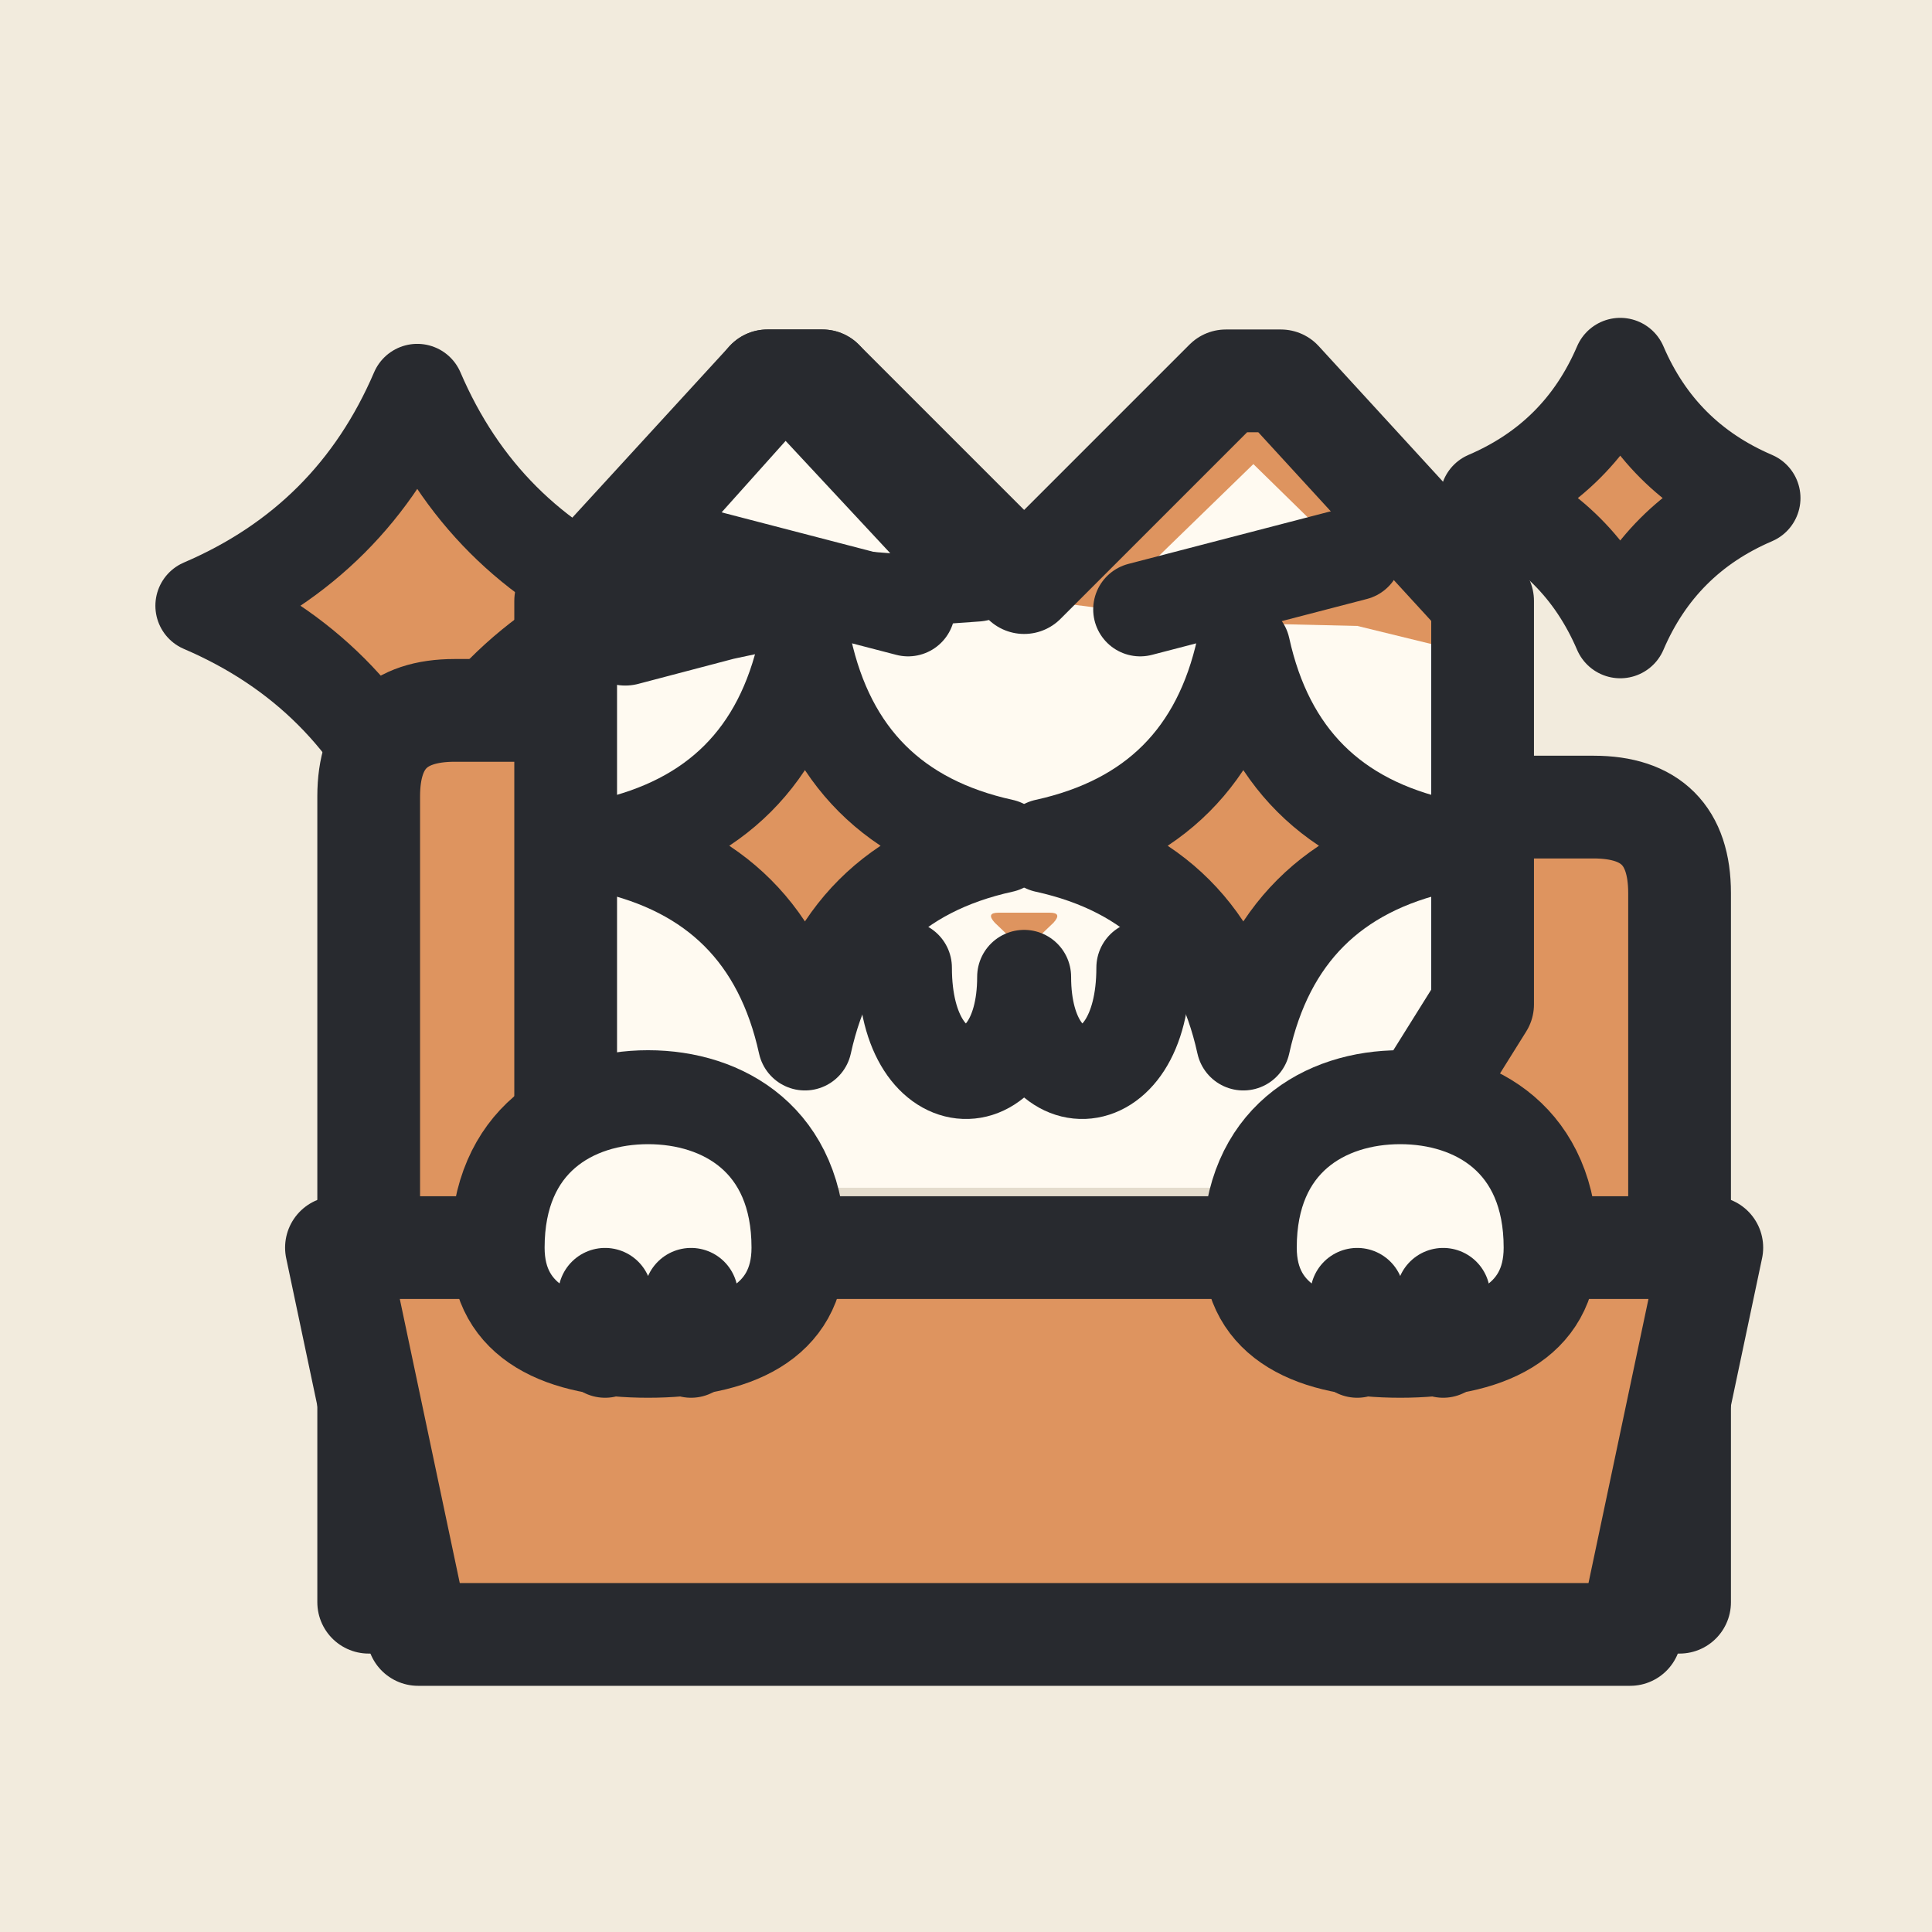
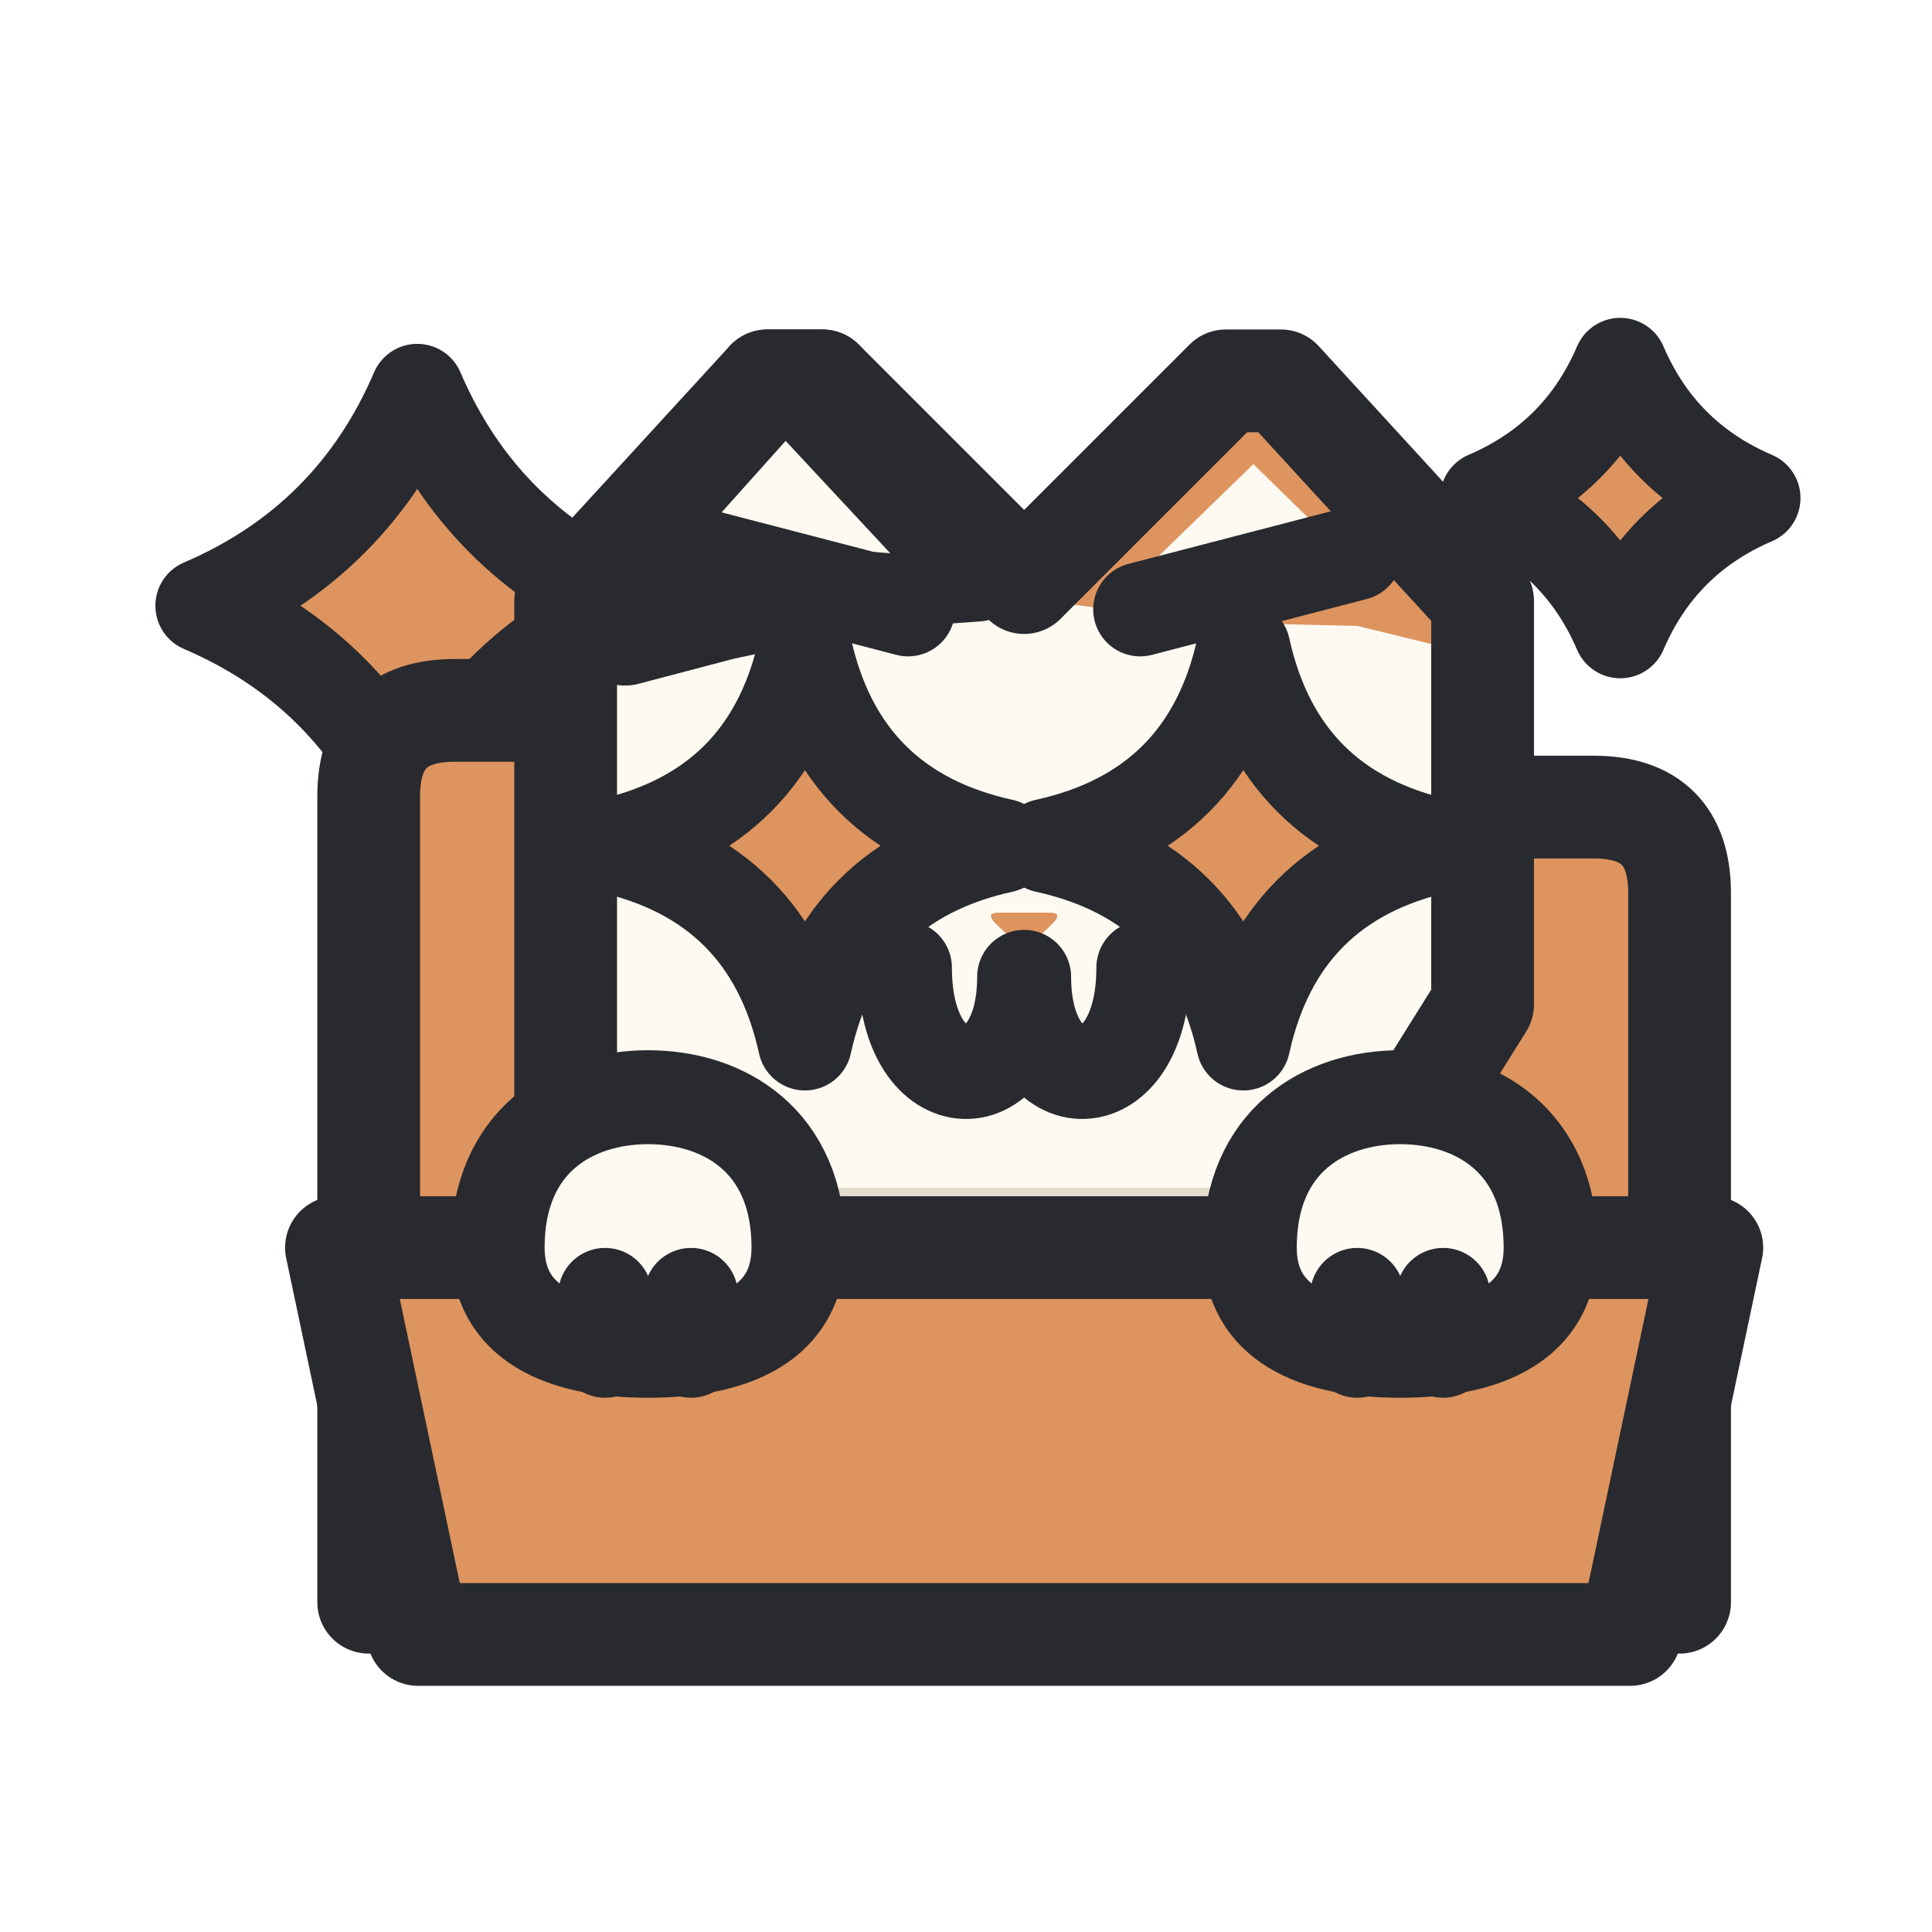
<svg xmlns="http://www.w3.org/2000/svg" viewBox="230 230 780 780">
  <g id="background" data-name="Background" data-icon-layer="background">
-     <rect id="tile" data-name="Ivory tile" x="0" y="0" width="1280" height="1280" fill="#F2EBDD" />
-   </g>
+ 
+ </g>
  <g id="safe-fit" data-name="Safe-circle fit" transform="translate(640 640) scale(0.8676) translate(-636 -627)">
    <g id="burst" data-name="Power-up burst" data-part="effect/sparkles">
      <path id="burst-big" transform="translate(52.6 46.3)" data-name="Big apricot sparkle" d="M305  290Q335  360  405  390Q335  420  305  490Q275  420  205  390Q275  360  305  290Z" fill="#DE945F" stroke="#282A2F" stroke-width="43.72" stroke-linecap="round" stroke-linejoin="round" />
      <path id="burst-small" transform="translate(-47.6 51.2)" data-name="Small apricot sparkle" d="M965  273Q983.6  316.4  1027  335Q983.6  353.6  965  397Q946.4  353.6  903  335Q946.4  316.4  965  273Z" fill="#DE945F" stroke="#282A2F" stroke-width="43.72" stroke-linecap="round" stroke-linejoin="round" />
    </g>
    <g id="folder-back" data-name="Folder back" data-part="object/folder-back">
      <path id="folder-back-fill" data-name="Apricot folder back" d="M335  900V525Q335  485  375  485H495L535  530H905Q945  530  945  570V900Z" fill="#DE945F" stroke="#282A2F" stroke-width="47.81" stroke-linecap="round" stroke-linejoin="round" />
    </g>
    <g id="head" data-name="Faceted head" data-part="head/faceted">
      <path id="shell" data-name="Milk face" d="M426.66  434.06L520.53  331.66H546.13L640  425.53L733.87  331.66H759.47L853.34  434.06V621.8L768  758.34H494.93L426.66  690.07Z" fill="#FFFAF1" />
      <path id="lower-facet" data-name="Quiet lower facet" d="M426.66  638.87L503.47  707.13H802.14L768  758.34H494.93L426.66  690.07Z" fill="#E4DCCD" />
    </g>
    <g id="ears" data-name="Calico ears" data-part="ears/calico">
      <path id="ear-left" data-name="Charcoal ear patch" d="M454.38  449.54L520.53  331.66L546.13  331.66L617.68  419.77L593.37  421.51L553.69  426.14L499.36  437.71Z" fill="#282A2F" stroke="#282A2F" stroke-width="47.81" stroke-linecap="round" stroke-linejoin="round" />
      <path id="ear-left-inset" data-name="Left milk ear inset" d="M471.22  424.12L529.01  359.59L577.71  411.88L549.86  409.74L514.22  412.89Z" fill="#FFFAF1" />
      <path id="ear-right" data-name="Apricot ear patch" d="M853.34  434.06L759.47  331.66L733.87  331.66L655.84  434.89L727.39  444.14L795.08  445.71L840.4  456.79Z" fill="#DE945F" />
      <path id="ear-right-inset" data-name="Right milk ear inset" d="M803.74  426.28L746.67  370.39L695.09  420.52L732.63  429.2L785.19  430.7Z" fill="#FFFAF1" />
    </g>
    <g id="contour" data-name="Head contour" data-part="head/contour">
      <path id="outline" data-name="Cut-corner outline" d="M426.66  434.06L520.53  331.66H546.13L640  425.53L733.87  331.66H759.47L853.34  434.06V621.8L768  758.34H494.93L426.66  690.07Z" fill="none" stroke="#282A2F" stroke-width="47.81" stroke-linecap="round" stroke-linejoin="round" />
    </g>
    <g id="face" data-name="Happy face" data-part="face/happy">
      <path id="nose" data-name="Soft triangular nose" d="M628.06  579.14H651.94Q657.92  579.14  653.65  583.82L644.27  592.79Q640  596.62  635.73  592.79L626.35  583.82Q622.08  579.14  628.06  579.14Z" fill="#DE945F" />
      <path id="smile" data-name="Double smile" d="M584.53  604.73C584.53  668.73  640  668.73  640  609C640  668.73  695.47  668.73  695.47  604.73" fill="none" stroke="#282A2F" stroke-width="43.72" stroke-linecap="round" stroke-linejoin="round" />
    </g>
    <g id="intense-eyes" data-name="Spark eyes" data-part="face/spark-eyes">
      <path id="eye-left" data-name="Left spark eye" d="M538  456Q554.56  531.44  630  548Q554.56  564.56  538  640Q521.44  564.56  446  548Q521.44  531.44  538  456Z" fill="#DE945F" stroke="#282A2F" stroke-width="43.72" stroke-linecap="round" stroke-linejoin="round" />
      <path id="eye-right" data-name="Right spark eye" d="M742  456Q758.56  531.44  834  548Q758.56  564.56  742  640Q725.44  564.56  650  548Q725.44  531.44  742  456Z" fill="#DE945F" stroke="#282A2F" stroke-width="43.72" stroke-linecap="round" stroke-linejoin="round" />
      <path id="brows" data-name="Determined brows" d="M486  412L586  438M794  412L694  438" fill="none" stroke="#282A2F" stroke-width="43.72" stroke-linecap="round" stroke-linejoin="round" />
    </g>
    <g id="folder-front" data-name="Folder front" data-part="object/folder-front">
      <path id="folder-front-fill" data-name="Apricot folder front" d="M320  735H960L922  915H358Z" fill="#DE945F" stroke="#282A2F" stroke-width="47.81" stroke-linecap="round" stroke-linejoin="round" />
    </g>
    <g id="paws" data-name="Paws on the edge" data-part="paw/pair">
      <path id="paw-left" data-name="Milk paw" d="M395  735C395  685  430  665  465  665C500  665  535  685  535  735C535  770  505  783  465  783C425  783  395  770  395  735Z" fill="#FFFAF1" stroke="#282A2F" stroke-width="43.72" stroke-linecap="round" stroke-linejoin="round" />
      <path id="paw-right" data-name="Milk paw" d="M745  735C745  685  780  665  815  665C850  665  885  685  885  735C885  770  855  783  815  783C775  783  745  770  745  735Z" fill="#FFFAF1" stroke="#282A2F" stroke-width="43.72" stroke-linecap="round" stroke-linejoin="round" />
      <path id="paw-left-toes" data-name="Left toe lines" d="M445  783V757M485  783V757" fill="none" stroke="#282A2F" stroke-width="43.72" stroke-linecap="round" stroke-linejoin="round" />
      <path id="paw-right-toes" data-name="Right toe lines" d="M795  783V757M835  783V757" fill="none" stroke="#282A2F" stroke-width="43.72" stroke-linecap="round" stroke-linejoin="round" />
    </g>
  </g>
</svg>
